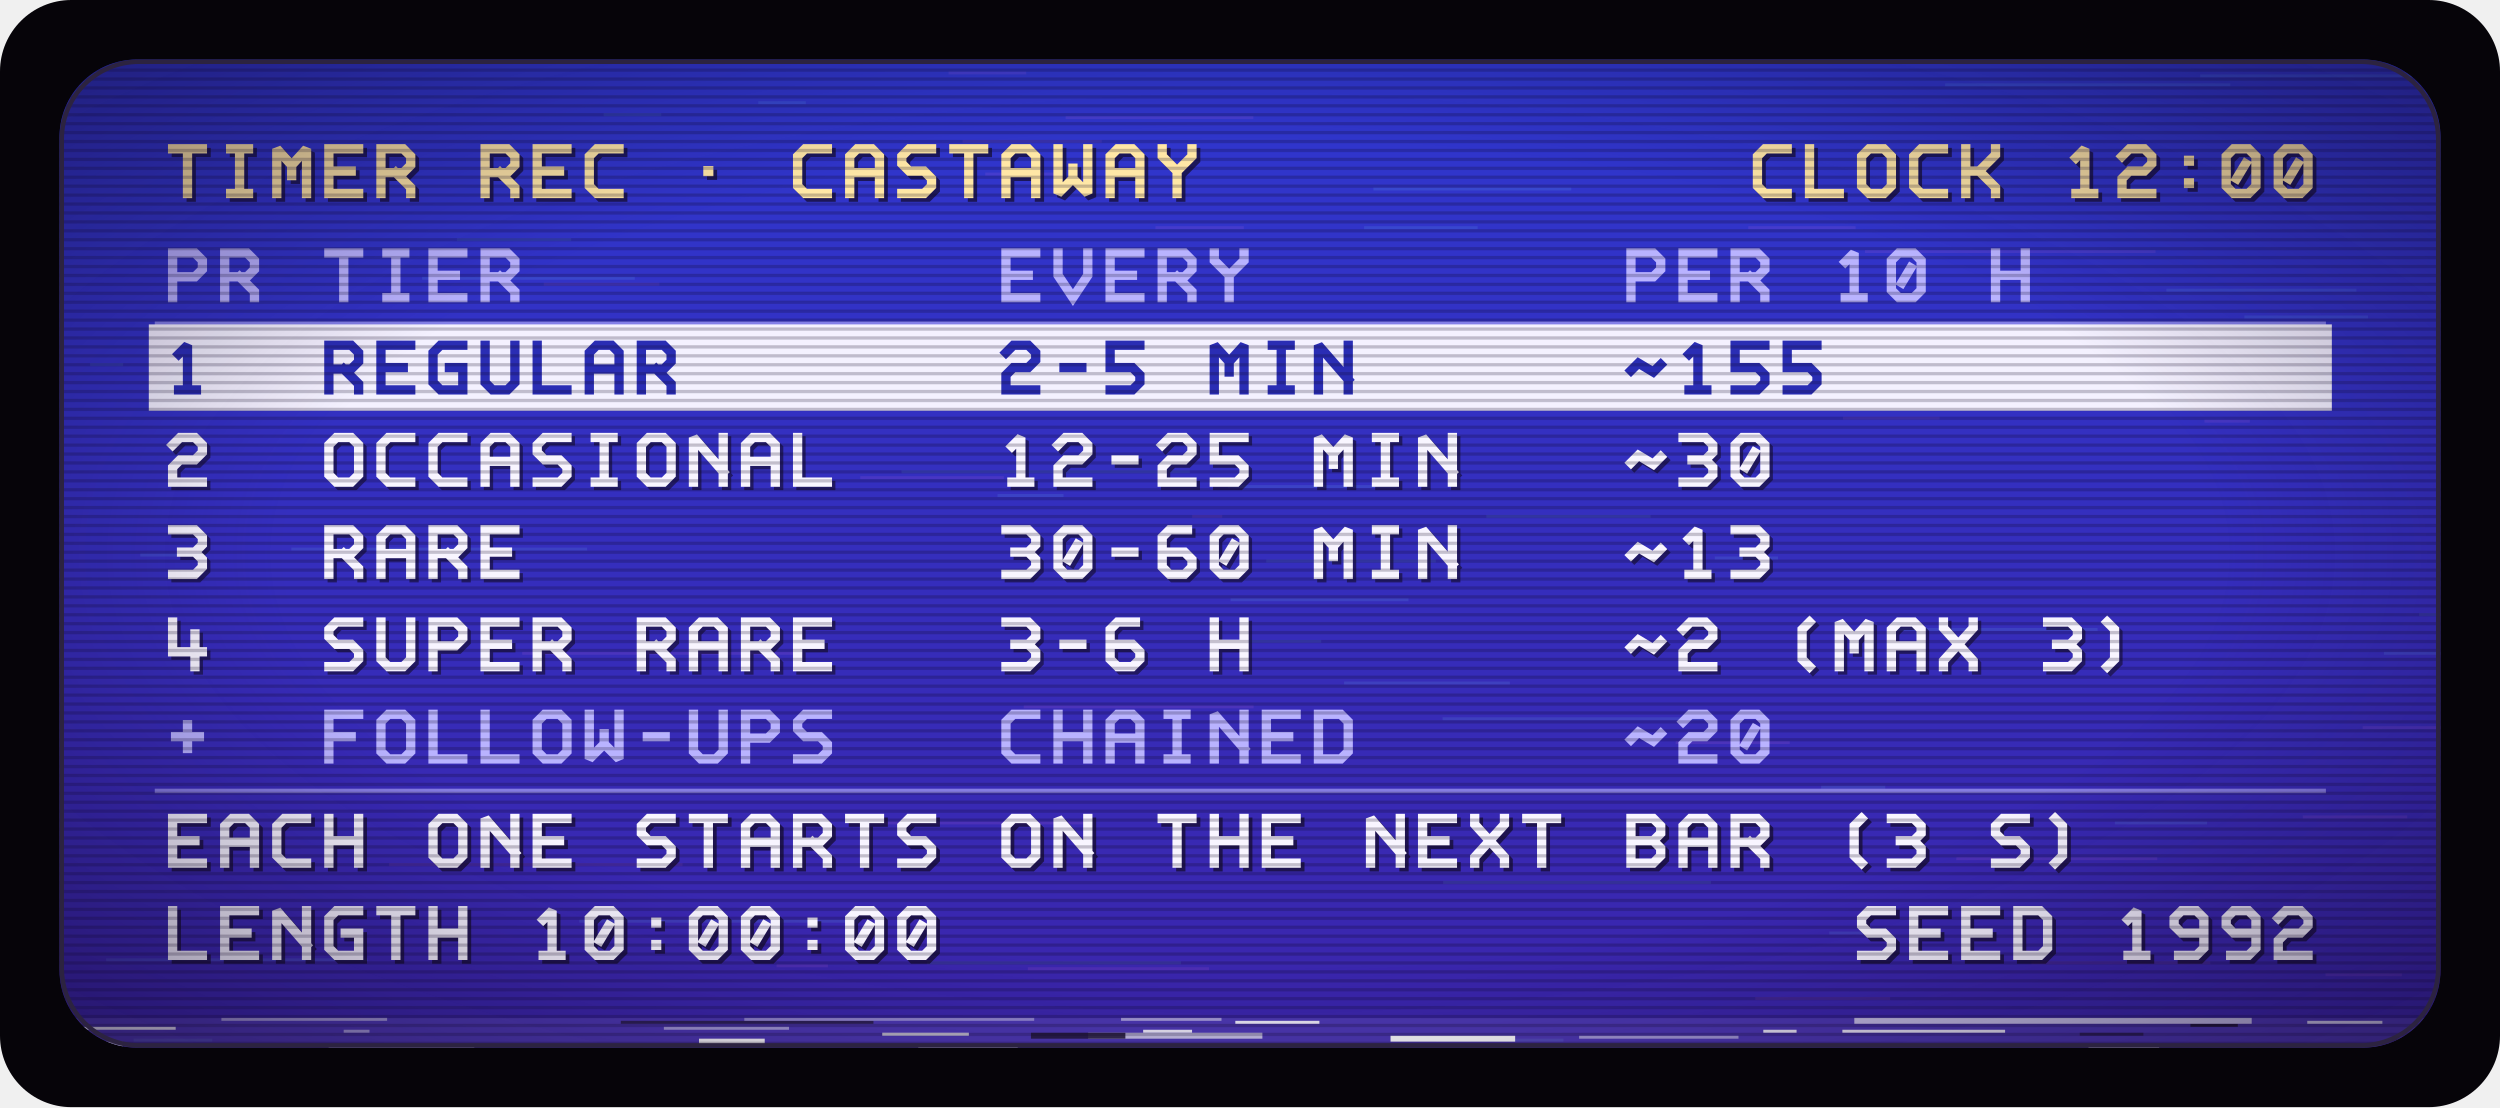
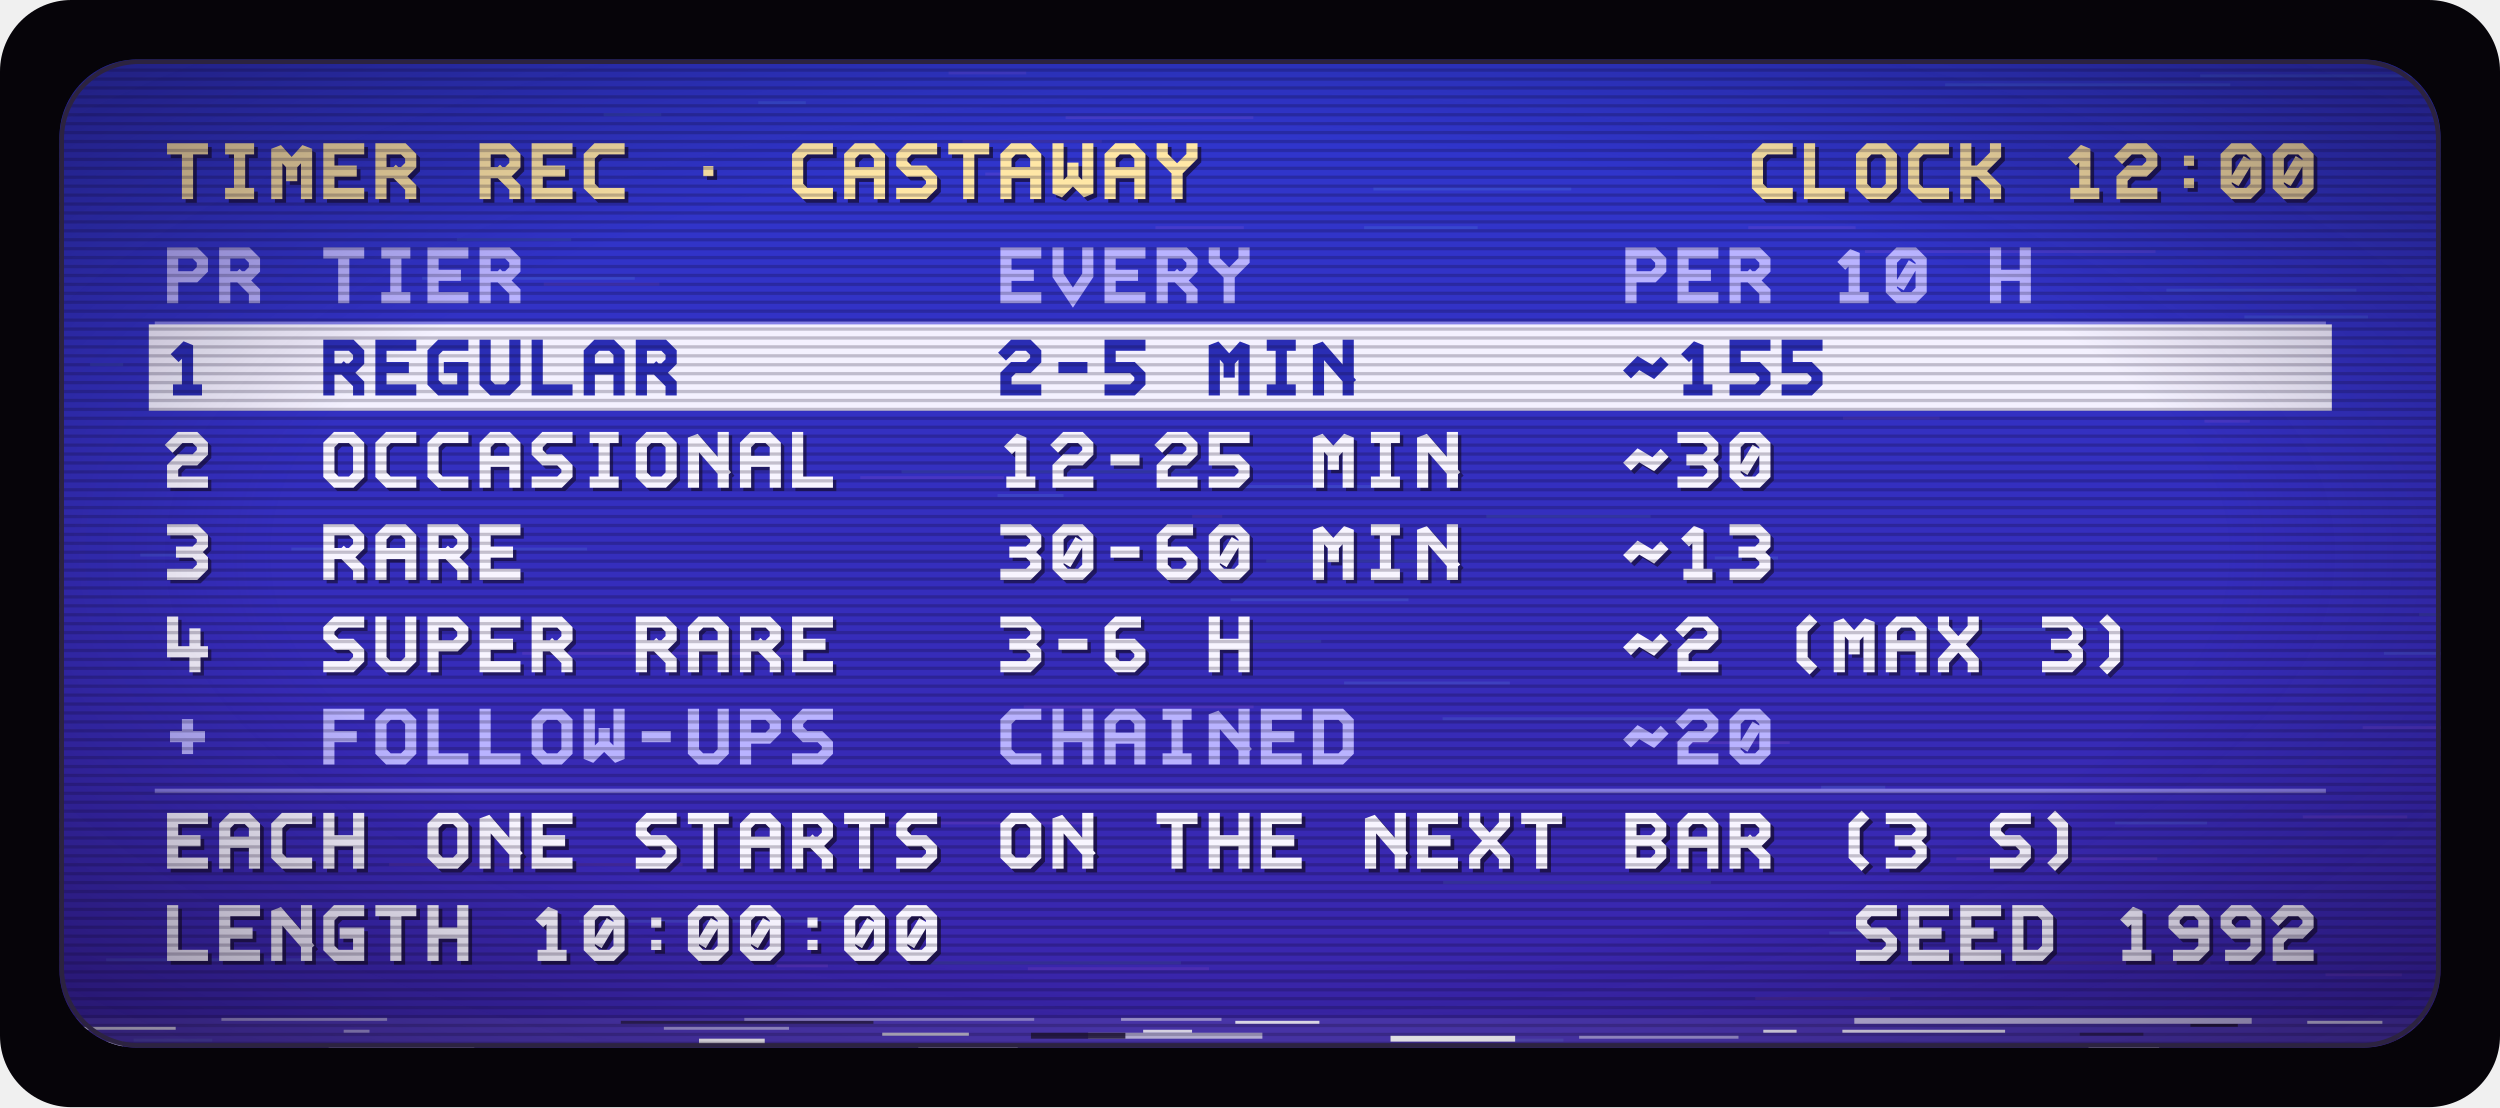
<svg xmlns="http://www.w3.org/2000/svg" viewBox="0 0 840 372" width="840" height="372" role="img" aria-label="The Castaway schedule as a VCR timer menu: four programmes, regular, occasional, rare and super rare">
  <style>@keyframes k1a{0%{opacity:1}25%{opacity:0}100%{opacity:1}}.k1a{animation:k1a 12s step-end infinite}
@keyframes k1b{0%{opacity:0}25%{opacity:1}50%{opacity:0}100%{opacity:0}}.k1b{animation:k1b 12s step-end infinite}
@keyframes k1c{0%{opacity:0}50%{opacity:1}75%{opacity:0}100%{opacity:0}}.k1c{animation:k1c 12s step-end infinite}
@keyframes k1d{0%{opacity:0}75%{opacity:1}100%{opacity:0}}.k1d{animation:k1d 12s step-end infinite}
@keyframes nz4{0%{opacity:1}25%{opacity:0}100%{opacity:0}}.nz4{animation-name:nz4;animation-timing-function:step-end;animation-iteration-count:infinite}
@keyframes blink{0%{opacity:1}50%{opacity:0}100%{opacity:0}}.blink{animation:blink 1s step-end infinite}
@media (prefers-reduced-motion:reduce){*{animation:none!important}}</style>
  <defs>
    <linearGradient id="gMenu" x1="0" y1="0" x2="0" y2="1">
      <stop offset="0" stop-color="#2f37cf" />
      <stop offset="1" stop-color="#3b25ab" />
    </linearGradient>
    <radialGradient id="gVig" cx=".5" cy=".5" r=".75">
      <stop offset=".55" stop-color="#12062a" stop-opacity="0" />
      <stop offset="1" stop-color="#12062a" stop-opacity=".55" />
    </radialGradient>
    <pattern id="pScan" width="8" height="3" patternUnits="userSpaceOnUse">
      <rect width="8" height="1.1" fill="#0c0420" opacity=".22" />
    </pattern>
    <clipPath id="cMenu">
      <rect width="800" height="332" rx="26" />
    </clipPath>
    <g id="o54">
      <path fill="none" stroke-linecap="square" stroke-linejoin="miter" stroke-miterlimit="2" d="M0 0L4 0M2 0L2 6" />
    </g>
    <g id="o49">
      <path fill="none" stroke-linecap="square" stroke-linejoin="miter" stroke-miterlimit="2" d="M0.8 0L3.2 0M2 0L2 6M0.8 6L3.2 6" />
    </g>
    <g id="o4d">
      <path fill="none" stroke-linecap="square" stroke-linejoin="miter" stroke-miterlimit="2" d="M0 6L0 0L2 2.2L4 0L4 6M2 2.2L2 3.6" />
    </g>
    <g id="o45">
      <path fill="none" stroke-linecap="square" stroke-linejoin="miter" stroke-miterlimit="2" d="M4 0L0 0L0 6L4 6M0 3L3 3" />
    </g>
    <g id="o52">
      <path fill="none" stroke-linecap="square" stroke-linejoin="miter" stroke-miterlimit="2" d="M0 6L0 0L3 0L4 1L4 2.2L3 3.2L0 3.2M2 3.2L4 5.2L4 6" />
    </g>
    <g id="o43">
      <path fill="none" stroke-linecap="square" stroke-linejoin="miter" stroke-miterlimit="2" d="M4 0L1 0L0 1L0 5L1 6L4 6" />
    </g>
    <g id="ob7">
      <path stroke="none" d="M1.32 2.32h1.36v1.36h-1.36Z" />
    </g>
    <g id="o41">
      <path fill="none" stroke-linecap="square" stroke-linejoin="miter" stroke-miterlimit="2" d="M0 6L0 1L1 0L3 0L4 1L4 6M0 3.2L4 3.2" />
    </g>
    <g id="o53">
      <path fill="none" stroke-linecap="square" stroke-linejoin="miter" stroke-miterlimit="2" d="M4 0L1 0L0 1L0 2L1 3L3 3L4 4L4 5L3 6L0 6" />
    </g>
    <g id="o57">
      <path fill="none" stroke-linecap="square" stroke-linejoin="miter" stroke-miterlimit="2" d="M0 0L0 6L2 4L4 6L4 0M2 4L2 2.6" />
    </g>
    <g id="o59">
      <path fill="none" stroke-linecap="square" stroke-linejoin="miter" stroke-miterlimit="2" d="M0 0L0 1L2 3L4 1L4 0M2 3L2 6" />
    </g>
    <g id="o4c">
      <path fill="none" stroke-linecap="square" stroke-linejoin="miter" stroke-miterlimit="2" d="M0 0L0 6L4 6" />
    </g>
    <g id="o4f">
      <path fill="none" stroke-linecap="square" stroke-linejoin="miter" stroke-miterlimit="2" d="M1 0L3 0L4 1L4 5L3 6L1 6L0 5L0 1Z" />
    </g>
    <g id="o4b">
      <path fill="none" stroke-linecap="square" stroke-linejoin="miter" stroke-miterlimit="2" d="M0 0L0 6M4 0L4 0.8L1.8 3L0 3M1.8 3L4 5.2L4 6" />
    </g>
    <g id="o50">
      <path fill="none" stroke-linecap="square" stroke-linejoin="miter" stroke-miterlimit="2" d="M0 6L0 0L3 0L4 1L4 2.2L3 3.2L0 3.2" />
    </g>
    <g id="o56">
      <path fill="none" stroke-linecap="square" stroke-linejoin="miter" stroke-miterlimit="2" d="M0 0L0 3L2 6L4 3L4 0" />
    </g>
    <g id="o31">
      <path fill="none" stroke-linecap="square" stroke-linejoin="miter" stroke-miterlimit="2" d="M0.8 1.2L2 0L2 6M0.8 6L3.2 6" />
    </g>
    <g id="o30">
      <path fill="none" stroke-linecap="square" stroke-linejoin="miter" stroke-miterlimit="2" d="M1 0L3 0L4 1L4 5L3 6L1 6L0 5L0 1ZM1.4 4L2.6 2" />
    </g>
    <g id="o48">
      <path fill="none" stroke-linecap="square" stroke-linejoin="miter" stroke-miterlimit="2" d="M0 0L0 6M4 0L4 6M0 3L4 3" />
    </g>
    <g id="o47">
      <path fill="none" stroke-linecap="square" stroke-linejoin="miter" stroke-miterlimit="2" d="M4 0L1 0L0 1L0 5L1 6L4 6L4 3L2.2 3" />
    </g>
    <g id="o55">
      <path fill="none" stroke-linecap="square" stroke-linejoin="miter" stroke-miterlimit="2" d="M0 0L0 5L1 6L3 6L4 5L4 0" />
    </g>
    <g id="o32">
      <path fill="none" stroke-linecap="square" stroke-linejoin="miter" stroke-miterlimit="2" d="M0 1L1 0L3 0L4 1L4 2L3 3L1 3L0 4L0 6L4 6" />
    </g>
    <g id="o2d">
      <path fill="none" stroke-linecap="square" stroke-linejoin="miter" stroke-miterlimit="2" d="M0.8 3L3.2 3" />
    </g>
    <g id="o35">
      <path fill="none" stroke-linecap="square" stroke-linejoin="miter" stroke-miterlimit="2" d="M4 0L0 0L0 3L3 3L4 4L4 5L3 6L0 6" />
    </g>
    <g id="o4e">
      <path fill="none" stroke-linecap="square" stroke-linejoin="miter" stroke-miterlimit="2" d="M0 6L0 0L4 4.6M4 0L4 6" />
    </g>
    <g id="o7e">
      <path fill="none" stroke-linecap="square" stroke-linejoin="miter" stroke-miterlimit="2" d="M0 3.4L1 2.4L3 3.6L4 2.6" />
    </g>
    <g id="o33">
      <path fill="none" stroke-linecap="square" stroke-linejoin="miter" stroke-miterlimit="2" d="M0 0L3 0L4 1L4 2L3 3L1.2 3M3 3L4 4L4 5L3 6L0 6" />
    </g>
    <g id="o36">
      <path fill="none" stroke-linecap="square" stroke-linejoin="miter" stroke-miterlimit="2" d="M3.4 0L1 0L0 1L0 5L1 6L3 6L4 5L4 4L3 3L0 3" />
    </g>
    <g id="o34">
      <path fill="none" stroke-linecap="square" stroke-linejoin="miter" stroke-miterlimit="2" d="M0 0L0 4L4 4M3 1.6L3 6" />
    </g>
    <g id="o28">
      <path fill="none" stroke-linecap="square" stroke-linejoin="miter" stroke-miterlimit="2" d="M3 0L2 1L2 5L3 6" />
    </g>
    <g id="o58">
      <path fill="none" stroke-linecap="square" stroke-linejoin="miter" stroke-miterlimit="2" d="M0 0L0 0.8L4 5.2L4 6M4 0L4 0.8L0 5.2L0 6" />
    </g>
    <g id="o29">
      <path fill="none" stroke-linecap="square" stroke-linejoin="miter" stroke-miterlimit="2" d="M1 0L2 1L2 5L1 6" />
    </g>
    <g id="o2b">
      <path fill="none" stroke-linecap="square" stroke-linejoin="miter" stroke-miterlimit="2" d="M2 1.4L2 4.6M0.4 3L3.6 3" />
    </g>
    <g id="o46">
      <path fill="none" stroke-linecap="square" stroke-linejoin="miter" stroke-miterlimit="2" d="M4 0L0 0L0 6M0 3L3 3" />
    </g>
    <g id="o44">
      <path fill="none" stroke-linecap="square" stroke-linejoin="miter" stroke-miterlimit="2" d="M0 0L3 0L4 1L4 5L3 6L0 6Z" />
    </g>
    <g id="o42">
      <path fill="none" stroke-linecap="square" stroke-linejoin="miter" stroke-miterlimit="2" d="M0 0L3 0L4 1L4 2L3 3L0 3M3 3L4 4L4 5L3 6L0 6L0 0" />
    </g>
    <g id="o3a">
      <path stroke="none" d="M1.32 0.92h1.36v1.36h-1.36ZM1.32 3.92h1.36v1.36h-1.36Z" />
    </g>
    <g id="o39">
      <path fill="none" stroke-linecap="square" stroke-linejoin="miter" stroke-miterlimit="2" d="M4 3L1 3L0 2L0 1L1 0L3 0L4 1L4 5L3 6L0.6 6" />
    </g>
  </defs>
  <rect width="840" height="372" rx="24" fill="#060409" />
  <g transform="translate(20 20)">
    <g clip-path="url(#cMenu)">
      <rect width="800" height="332" fill="url(#gMenu)" />
      <path fill="#7ff0ff" opacity="0.1" d="M364.33 102h69.5v1h-69.5zM121.82 73h71.46v1h-71.46zM234.78 14h15.99v1h-15.99zM163.06 91h80.02v1h-80.02zM331.22 95h69.74v1h-69.74zM24.91 329h26.41v1h-26.41zM781.01 199h88.27v1h-88.27zM479.41 153h55.17v1h-55.17zM614.19 191h70.59v1h-70.59zM387.98 195h35.94v1h-35.94zM719.25 5h97.16v1h-97.16zM707.91 77h63.84v1h-63.84zM15.65 302h87.91v1h-87.91zM633.57 8h95.79v1h-95.79zM77.9 164h99.37v1h-99.37zM179.68 106h74v1h-74zM441.47 43h66.47v1h-66.47zM291.46 303h85.35v1h-85.35zM182.84 18h19.32v1h-19.32zM133.54 60h38.36v1h-38.36zM70.38 93h13.59v1h-13.59zM462.62 329h42.67v1h-42.67zM464.7 221h88.78v1h-88.78zM174.63 289h94.21v1h-94.21zM792.82 186h37.86v1h-37.86zM392.55 143h56.82v1h-56.82zM10.26 102h11.1v1h-11.1zM393.47 181h59.79v1h-59.79zM315.17 146h22.17v1h-22.17zM591.89 244h21.56v1h-21.56zM556.18 167h21.23v1h-21.23zM405.46 168h56.99v1h-56.99zM594.63 293h11.33v1h-11.33zM438.34 56h38.15v1h-38.15zM464.9 276h89.99v1h-89.99zM734.1 86h41.54v1h-41.54zM673.75 110h26.37v1h-26.37zM690.61 256h30.95v1h-30.95zM27.14 166h21.85v1h-21.85zM431.61 209h55.71v1h-55.71zM282.91 138h96.88v1h-96.88z" />
      <path fill="#ff7fe0" opacity="0.1" d="M311.05 38h26.15v1h-26.15zM325.36 305h60.86v1h-60.86zM753.76 254h35.06v1h-35.06zM240.95 304h17.23v1h-17.23zM268.3 256h76.78v1h-76.78zM773.87 224h66.63v1h-66.63zM664.79 91h54.34v1h-54.34zM298.73 4h26.08v1h-26.08zM761.38 307h25.63v1h-25.63zM380.57 153h10.09v1h-10.09zM662.53 303h60.12v1h-60.12zM155.46 199h94.33v1h-94.33zM162.71 75h38.84v1h-38.84zM720.69 121h15.25v1h-15.25zM599.27 120h32.42v1h-32.42zM110.73 270h98.59v1h-98.59zM323.98 217h77.22v1h-77.22zM269.05 140h48.23v1h-48.23zM134.87 114h16.34v1h-16.34zM368.24 56h29.67v1h-29.67zM543.04 229h38.31v1h-38.31zM567.43 56h36.04v1h-36.04zM606.63 64h97.62v1h-97.62zM78.94 113h19.86v1h-19.86zM338.05 19h63.06v1h-63.06zM303.42 27h46.77v1h-46.77zM637.35 268h67.48v1h-67.48zM569.77 315h45.29v1h-45.29zM106.93 116h70.34v1h-70.34z" />
-       <g transform="translate(39.25 31.25) scale(2.5)" fill="#120a26" stroke="#120a26" stroke-width="1.25" opacity=".7">
+       <g transform="translate(39.25 31.25) scale(2.5)" fill="#120a26" stroke="#120a26" stroke-width="1.5" opacity=".7">
        <use href="#o54" />
        <use href="#o49" x="7" />
        <use href="#o4d" x="14" />
        <use href="#o45" x="21" />
        <use href="#o52" x="28" />
        <use href="#o52" x="42" />
        <use href="#o45" x="49" />
        <use href="#o43" x="56" />
        <use href="#ob7" x="70" />
        <use href="#o43" x="84" />
        <use href="#o41" x="91" />
        <use href="#o53" x="98" />
        <use href="#o54" x="105" />
        <use href="#o41" x="112" />
        <use href="#o57" x="119" />
        <use href="#o41" x="126" />
        <use href="#o59" x="133" />
      </g>
-       <g transform="translate(38 30) scale(2.5)" fill="#ffe7a6" stroke="#ffe7a6" stroke-width="1.25">
+       <g transform="translate(38 30) scale(2.5)" fill="#ffe7a6" stroke="#ffe7a6" stroke-width="1.5">
        <use href="#o54" />
        <use href="#o49" x="7" />
        <use href="#o4d" x="14" />
        <use href="#o45" x="21" />
        <use href="#o52" x="28" />
        <use href="#o52" x="42" />
        <use href="#o45" x="49" />
        <use href="#o43" x="56" />
        <use href="#ob7" x="70" />
        <use href="#o43" x="84" />
        <use href="#o41" x="91" />
        <use href="#o53" x="98" />
        <use href="#o54" x="105" />
        <use href="#o41" x="112" />
        <use href="#o57" x="119" />
        <use href="#o41" x="126" />
        <use href="#o59" x="133" />
      </g>
-       <g transform="translate(571.75 31.25) scale(2.5)" fill="#120a26" stroke="#120a26" stroke-width="1.25" opacity=".7">
+       <g transform="translate(571.75 31.25) scale(2.5)" fill="#120a26" stroke="#120a26" stroke-width="1.5" opacity=".7">
        <use href="#o43" />
        <use href="#o4c" x="7" />
        <use href="#o4f" x="14" />
        <use href="#o43" x="21" />
        <use href="#o4b" x="28" />
      </g>
-       <g transform="translate(570.5 30) scale(2.5)" fill="#ffe7a6" stroke="#ffe7a6" stroke-width="1.25">
+       <g transform="translate(570.5 30) scale(2.5)" fill="#ffe7a6" stroke="#ffe7a6" stroke-width="1.5">
        <use href="#o43" />
        <use href="#o4c" x="7" />
        <use href="#o4f" x="14" />
        <use href="#o43" x="21" />
        <use href="#o4b" x="28" />
      </g>
-       <g transform="translate(38 65) scale(2.5)" fill="#b9b3ff" stroke="#b9b3ff" stroke-width="1.25">
+       <g transform="translate(38 65) scale(2.5)" fill="#b9b3ff" stroke="#b9b3ff" stroke-width="1.5">
        <use href="#o50" />
        <use href="#o52" x="7" />
      </g>
-       <g transform="translate(90.5 65) scale(2.5)" fill="#b9b3ff" stroke="#b9b3ff" stroke-width="1.25">
+       <g transform="translate(90.5 65) scale(2.5)" fill="#b9b3ff" stroke="#b9b3ff" stroke-width="1.5">
        <use href="#o54" />
        <use href="#o49" x="7" />
        <use href="#o45" x="14" />
        <use href="#o52" x="21" />
      </g>
-       <g transform="translate(318 65) scale(2.5)" fill="#b9b3ff" stroke="#b9b3ff" stroke-width="1.25">
+       <g transform="translate(318 65) scale(2.5)" fill="#b9b3ff" stroke="#b9b3ff" stroke-width="1.5">
        <use href="#o45" />
        <use href="#o56" x="7" />
        <use href="#o45" x="14" />
        <use href="#o52" x="21" />
        <use href="#o59" x="28" />
      </g>
-       <g transform="translate(528 65) scale(2.5)" fill="#b9b3ff" stroke="#b9b3ff" stroke-width="1.25">
+       <g transform="translate(528 65) scale(2.5)" fill="#b9b3ff" stroke="#b9b3ff" stroke-width="1.5">
        <use href="#o50" />
        <use href="#o45" x="7" />
        <use href="#o52" x="14" />
        <use href="#o31" x="28" />
        <use href="#o30" x="35" />
        <use href="#o48" x="49" />
      </g>
      <rect x="32" y="88" width="729.5" height="1.5" fill="#b9b3ff" opacity=".6" />
      <g stroke-linecap="square">
-         <g transform="translate(39.13 97.13) scale(2.5)" fill="#120a26" stroke="#120a26" stroke-width="1.25" opacity=".6">
+         <g transform="translate(39.13 97.13) scale(2.5)" fill="#120a26" stroke="#120a26" stroke-width="1.5" opacity=".6">
          <use href="#o31" />
        </g>
-         <g transform="translate(91.63 97.13) scale(2.5)" fill="#120a26" stroke="#120a26" stroke-width="1.25" opacity=".6">
+         <g transform="translate(91.63 97.13) scale(2.5)" fill="#120a26" stroke="#120a26" stroke-width="1.5" opacity=".6">
          <use href="#o52" />
          <use href="#o45" x="7" />
          <use href="#o47" x="14" />
          <use href="#o55" x="21" />
          <use href="#o4c" x="28" />
          <use href="#o41" x="35" />
          <use href="#o52" x="42" />
        </g>
-         <g transform="translate(319.13 97.13) scale(2.5)" fill="#120a26" stroke="#120a26" stroke-width="1.25" opacity=".6">
+         <g transform="translate(319.13 97.13) scale(2.5)" fill="#120a26" stroke="#120a26" stroke-width="1.5" opacity=".6">
          <use href="#o32" />
          <use href="#o2d" x="7" />
          <use href="#o35" x="14" />
          <use href="#o4d" x="28" />
          <use href="#o49" x="35" />
          <use href="#o4e" x="42" />
        </g>
-         <g transform="translate(529.13 97.13) scale(2.5)" fill="#120a26" stroke="#120a26" stroke-width="1.25" opacity=".6">
+         <g transform="translate(529.13 97.13) scale(2.5)" fill="#120a26" stroke="#120a26" stroke-width="1.5" opacity=".6">
          <use href="#o7e" />
          <use href="#o31" x="7" />
          <use href="#o35" x="14" />
          <use href="#o35" x="21" />
        </g>
-         <g transform="translate(38 96) scale(2.5)" fill="#f8f5ff" stroke="#f8f5ff" stroke-width="1.25">
+         <g transform="translate(38 96) scale(2.5)" fill="#f8f5ff" stroke="#f8f5ff" stroke-width="1.5">
          <use href="#o31" />
        </g>
-         <g transform="translate(90.5 96) scale(2.5)" fill="#f8f5ff" stroke="#f8f5ff" stroke-width="1.25">
+         <g transform="translate(90.5 96) scale(2.5)" fill="#f8f5ff" stroke="#f8f5ff" stroke-width="1.5">
          <use href="#o52" />
          <use href="#o45" x="7" />
          <use href="#o47" x="14" />
          <use href="#o55" x="21" />
          <use href="#o4c" x="28" />
          <use href="#o41" x="35" />
          <use href="#o52" x="42" />
        </g>
-         <g transform="translate(318 96) scale(2.5)" fill="#f8f5ff" stroke="#f8f5ff" stroke-width="1.25">
+         <g transform="translate(318 96) scale(2.5)" fill="#f8f5ff" stroke="#f8f5ff" stroke-width="1.5">
          <use href="#o32" />
          <use href="#o2d" x="7" />
          <use href="#o35" x="14" />
          <use href="#o4d" x="28" />
          <use href="#o49" x="35" />
          <use href="#o4e" x="42" />
        </g>
-         <g transform="translate(528 96) scale(2.5)" fill="#f8f5ff" stroke="#f8f5ff" stroke-width="1.25">
+         <g transform="translate(528 96) scale(2.5)" fill="#f8f5ff" stroke="#f8f5ff" stroke-width="1.5">
          <use href="#o7e" />
          <use href="#o31" x="7" />
          <use href="#o35" x="14" />
          <use href="#o35" x="21" />
        </g>
      </g>
      <g class="k1a" opacity="1">
        <rect x="30" y="89" width="733.5" height="29" fill="#f4f1ff" />
-         <g transform="translate(38 96) scale(2.5)" fill="#2a2db4" stroke="#2a2db4" stroke-width="1.25">
+         <g transform="translate(38 96) scale(2.5)" fill="#2a2db4" stroke="#2a2db4" stroke-width="1.5">
          <use href="#o31" />
        </g>
-         <g transform="translate(90.5 96) scale(2.5)" fill="#2a2db4" stroke="#2a2db4" stroke-width="1.25">
+         <g transform="translate(90.5 96) scale(2.5)" fill="#2a2db4" stroke="#2a2db4" stroke-width="1.5">
          <use href="#o52" />
          <use href="#o45" x="7" />
          <use href="#o47" x="14" />
          <use href="#o55" x="21" />
          <use href="#o4c" x="28" />
          <use href="#o41" x="35" />
          <use href="#o52" x="42" />
        </g>
-         <g transform="translate(318 96) scale(2.5)" fill="#2a2db4" stroke="#2a2db4" stroke-width="1.25">
+         <g transform="translate(318 96) scale(2.5)" fill="#2a2db4" stroke="#2a2db4" stroke-width="1.5">
          <use href="#o32" />
          <use href="#o2d" x="7" />
          <use href="#o35" x="14" />
          <use href="#o4d" x="28" />
          <use href="#o49" x="35" />
          <use href="#o4e" x="42" />
        </g>
-         <g transform="translate(528 96) scale(2.5)" fill="#2a2db4" stroke="#2a2db4" stroke-width="1.25">
+         <g transform="translate(528 96) scale(2.5)" fill="#2a2db4" stroke="#2a2db4" stroke-width="1.5">
          <use href="#o7e" />
          <use href="#o31" x="7" />
          <use href="#o35" x="14" />
          <use href="#o35" x="21" />
        </g>
      </g>
      <g stroke-linecap="square">
-         <g transform="translate(39.13 128.13) scale(2.5)" fill="#120a26" stroke="#120a26" stroke-width="1.25" opacity=".6">
+         <g transform="translate(39.13 128.13) scale(2.5)" fill="#120a26" stroke="#120a26" stroke-width="1.5" opacity=".6">
          <use href="#o32" />
        </g>
-         <g transform="translate(91.63 128.13) scale(2.5)" fill="#120a26" stroke="#120a26" stroke-width="1.25" opacity=".6">
+         <g transform="translate(91.63 128.13) scale(2.5)" fill="#120a26" stroke="#120a26" stroke-width="1.5" opacity=".6">
          <use href="#o4f" />
          <use href="#o43" x="7" />
          <use href="#o43" x="14" />
          <use href="#o41" x="21" />
          <use href="#o53" x="28" />
          <use href="#o49" x="35" />
          <use href="#o4f" x="42" />
          <use href="#o4e" x="49" />
          <use href="#o41" x="56" />
          <use href="#o4c" x="63" />
        </g>
-         <g transform="translate(319.13 128.13) scale(2.5)" fill="#120a26" stroke="#120a26" stroke-width="1.25" opacity=".6">
+         <g transform="translate(319.13 128.13) scale(2.5)" fill="#120a26" stroke="#120a26" stroke-width="1.5" opacity=".6">
          <use href="#o31" />
          <use href="#o32" x="7" />
          <use href="#o2d" x="14" />
          <use href="#o32" x="21" />
          <use href="#o35" x="28" />
          <use href="#o4d" x="42" />
          <use href="#o49" x="49" />
          <use href="#o4e" x="56" />
        </g>
-         <g transform="translate(529.13 128.13) scale(2.5)" fill="#120a26" stroke="#120a26" stroke-width="1.25" opacity=".6">
+         <g transform="translate(529.13 128.13) scale(2.5)" fill="#120a26" stroke="#120a26" stroke-width="1.5" opacity=".6">
          <use href="#o7e" />
          <use href="#o33" x="7" />
          <use href="#o30" x="14" />
        </g>
-         <g transform="translate(38 127) scale(2.5)" fill="#f8f5ff" stroke="#f8f5ff" stroke-width="1.25">
+         <g transform="translate(38 127) scale(2.5)" fill="#f8f5ff" stroke="#f8f5ff" stroke-width="1.5">
          <use href="#o32" />
        </g>
-         <g transform="translate(90.5 127) scale(2.5)" fill="#f8f5ff" stroke="#f8f5ff" stroke-width="1.25">
+         <g transform="translate(90.5 127) scale(2.5)" fill="#f8f5ff" stroke="#f8f5ff" stroke-width="1.5">
          <use href="#o4f" />
          <use href="#o43" x="7" />
          <use href="#o43" x="14" />
          <use href="#o41" x="21" />
          <use href="#o53" x="28" />
          <use href="#o49" x="35" />
          <use href="#o4f" x="42" />
          <use href="#o4e" x="49" />
          <use href="#o41" x="56" />
          <use href="#o4c" x="63" />
        </g>
-         <g transform="translate(318 127) scale(2.5)" fill="#f8f5ff" stroke="#f8f5ff" stroke-width="1.25">
+         <g transform="translate(318 127) scale(2.5)" fill="#f8f5ff" stroke="#f8f5ff" stroke-width="1.5">
          <use href="#o31" />
          <use href="#o32" x="7" />
          <use href="#o2d" x="14" />
          <use href="#o32" x="21" />
          <use href="#o35" x="28" />
          <use href="#o4d" x="42" />
          <use href="#o49" x="49" />
          <use href="#o4e" x="56" />
        </g>
-         <g transform="translate(528 127) scale(2.5)" fill="#f8f5ff" stroke="#f8f5ff" stroke-width="1.25">
+         <g transform="translate(528 127) scale(2.5)" fill="#f8f5ff" stroke="#f8f5ff" stroke-width="1.5">
          <use href="#o7e" />
          <use href="#o33" x="7" />
          <use href="#o30" x="14" />
        </g>
      </g>
      <g class="k1b" opacity="0">
        <rect x="30" y="120" width="733.5" height="29" fill="#f4f1ff" />
-         <g transform="translate(38 127) scale(2.5)" fill="#2a2db4" stroke="#2a2db4" stroke-width="1.25">
+         <g transform="translate(38 127) scale(2.5)" fill="#2a2db4" stroke="#2a2db4" stroke-width="1.5">
          <use href="#o32" />
        </g>
-         <g transform="translate(90.5 127) scale(2.5)" fill="#2a2db4" stroke="#2a2db4" stroke-width="1.25">
+         <g transform="translate(90.5 127) scale(2.5)" fill="#2a2db4" stroke="#2a2db4" stroke-width="1.5">
          <use href="#o4f" />
          <use href="#o43" x="7" />
          <use href="#o43" x="14" />
          <use href="#o41" x="21" />
          <use href="#o53" x="28" />
          <use href="#o49" x="35" />
          <use href="#o4f" x="42" />
          <use href="#o4e" x="49" />
          <use href="#o41" x="56" />
          <use href="#o4c" x="63" />
        </g>
-         <g transform="translate(318 127) scale(2.5)" fill="#2a2db4" stroke="#2a2db4" stroke-width="1.25">
+         <g transform="translate(318 127) scale(2.5)" fill="#2a2db4" stroke="#2a2db4" stroke-width="1.5">
          <use href="#o31" />
          <use href="#o32" x="7" />
          <use href="#o2d" x="14" />
          <use href="#o32" x="21" />
          <use href="#o35" x="28" />
          <use href="#o4d" x="42" />
          <use href="#o49" x="49" />
          <use href="#o4e" x="56" />
        </g>
-         <g transform="translate(528 127) scale(2.5)" fill="#2a2db4" stroke="#2a2db4" stroke-width="1.25">
+         <g transform="translate(528 127) scale(2.5)" fill="#2a2db4" stroke="#2a2db4" stroke-width="1.5">
          <use href="#o7e" />
          <use href="#o33" x="7" />
          <use href="#o30" x="14" />
        </g>
      </g>
      <g stroke-linecap="square">
-         <g transform="translate(39.13 159.13) scale(2.5)" fill="#120a26" stroke="#120a26" stroke-width="1.25" opacity=".6">
-           <use href="#o33" />
-         </g>
-         <g transform="translate(91.63 159.13) scale(2.5)" fill="#120a26" stroke="#120a26" stroke-width="1.25" opacity=".6">
+         <g transform="translate(39.13 159.13) scale(2.5)" fill="#120a26" stroke="#120a26" stroke-width="1.5" opacity=".6">
+           <use href="#o33" />
+         </g>
+         <g transform="translate(91.63 159.13) scale(2.5)" fill="#120a26" stroke="#120a26" stroke-width="1.5" opacity=".6">
          <use href="#o52" />
          <use href="#o41" x="7" />
          <use href="#o52" x="14" />
          <use href="#o45" x="21" />
        </g>
-         <g transform="translate(319.13 159.13) scale(2.5)" fill="#120a26" stroke="#120a26" stroke-width="1.25" opacity=".6">
+         <g transform="translate(319.13 159.13) scale(2.5)" fill="#120a26" stroke="#120a26" stroke-width="1.5" opacity=".6">
          <use href="#o33" />
          <use href="#o30" x="7" />
          <use href="#o2d" x="14" />
          <use href="#o36" x="21" />
          <use href="#o30" x="28" />
          <use href="#o4d" x="42" />
          <use href="#o49" x="49" />
          <use href="#o4e" x="56" />
        </g>
-         <g transform="translate(529.13 159.13) scale(2.5)" fill="#120a26" stroke="#120a26" stroke-width="1.25" opacity=".6">
+         <g transform="translate(529.13 159.13) scale(2.5)" fill="#120a26" stroke="#120a26" stroke-width="1.5" opacity=".6">
          <use href="#o7e" />
          <use href="#o31" x="7" />
          <use href="#o33" x="14" />
        </g>
-         <g transform="translate(38 158) scale(2.5)" fill="#f8f5ff" stroke="#f8f5ff" stroke-width="1.25">
-           <use href="#o33" />
-         </g>
-         <g transform="translate(90.5 158) scale(2.5)" fill="#f8f5ff" stroke="#f8f5ff" stroke-width="1.25">
+         <g transform="translate(38 158) scale(2.5)" fill="#f8f5ff" stroke="#f8f5ff" stroke-width="1.5">
+           <use href="#o33" />
+         </g>
+         <g transform="translate(90.5 158) scale(2.5)" fill="#f8f5ff" stroke="#f8f5ff" stroke-width="1.5">
          <use href="#o52" />
          <use href="#o41" x="7" />
          <use href="#o52" x="14" />
          <use href="#o45" x="21" />
        </g>
-         <g transform="translate(318 158) scale(2.5)" fill="#f8f5ff" stroke="#f8f5ff" stroke-width="1.25">
+         <g transform="translate(318 158) scale(2.5)" fill="#f8f5ff" stroke="#f8f5ff" stroke-width="1.5">
          <use href="#o33" />
          <use href="#o30" x="7" />
          <use href="#o2d" x="14" />
          <use href="#o36" x="21" />
          <use href="#o30" x="28" />
          <use href="#o4d" x="42" />
          <use href="#o49" x="49" />
          <use href="#o4e" x="56" />
        </g>
-         <g transform="translate(528 158) scale(2.5)" fill="#f8f5ff" stroke="#f8f5ff" stroke-width="1.25">
+         <g transform="translate(528 158) scale(2.5)" fill="#f8f5ff" stroke="#f8f5ff" stroke-width="1.5">
          <use href="#o7e" />
          <use href="#o31" x="7" />
          <use href="#o33" x="14" />
        </g>
      </g>
      <g class="k1c" opacity="0">
        <rect x="30" y="151" width="733.5" height="29" fill="#f4f1ff" />
-         <g transform="translate(38 158) scale(2.5)" fill="#2a2db4" stroke="#2a2db4" stroke-width="1.25">
-           <use href="#o33" />
-         </g>
-         <g transform="translate(90.5 158) scale(2.5)" fill="#2a2db4" stroke="#2a2db4" stroke-width="1.25">
+         <g transform="translate(38 158) scale(2.5)" fill="#2a2db4" stroke="#2a2db4" stroke-width="1.5">
+           <use href="#o33" />
+         </g>
+         <g transform="translate(90.5 158) scale(2.5)" fill="#2a2db4" stroke="#2a2db4" stroke-width="1.5">
          <use href="#o52" />
          <use href="#o41" x="7" />
          <use href="#o52" x="14" />
          <use href="#o45" x="21" />
        </g>
-         <g transform="translate(318 158) scale(2.5)" fill="#2a2db4" stroke="#2a2db4" stroke-width="1.25">
+         <g transform="translate(318 158) scale(2.5)" fill="#2a2db4" stroke="#2a2db4" stroke-width="1.5">
          <use href="#o33" />
          <use href="#o30" x="7" />
          <use href="#o2d" x="14" />
          <use href="#o36" x="21" />
          <use href="#o30" x="28" />
          <use href="#o4d" x="42" />
          <use href="#o49" x="49" />
          <use href="#o4e" x="56" />
        </g>
-         <g transform="translate(528 158) scale(2.5)" fill="#2a2db4" stroke="#2a2db4" stroke-width="1.25">
+         <g transform="translate(528 158) scale(2.5)" fill="#2a2db4" stroke="#2a2db4" stroke-width="1.5">
          <use href="#o7e" />
          <use href="#o31" x="7" />
          <use href="#o33" x="14" />
        </g>
      </g>
      <g stroke-linecap="square">
-         <g transform="translate(39.13 190.13) scale(2.5)" fill="#120a26" stroke="#120a26" stroke-width="1.25" opacity=".6">
+         <g transform="translate(39.13 190.13) scale(2.5)" fill="#120a26" stroke="#120a26" stroke-width="1.5" opacity=".6">
          <use href="#o34" />
        </g>
-         <g transform="translate(91.63 190.13) scale(2.5)" fill="#120a26" stroke="#120a26" stroke-width="1.25" opacity=".6">
+         <g transform="translate(91.63 190.13) scale(2.5)" fill="#120a26" stroke="#120a26" stroke-width="1.5" opacity=".6">
          <use href="#o53" />
          <use href="#o55" x="7" />
          <use href="#o50" x="14" />
          <use href="#o45" x="21" />
          <use href="#o52" x="28" />
          <use href="#o52" x="42" />
          <use href="#o41" x="49" />
          <use href="#o52" x="56" />
          <use href="#o45" x="63" />
        </g>
-         <g transform="translate(319.13 190.13) scale(2.5)" fill="#120a26" stroke="#120a26" stroke-width="1.25" opacity=".6">
+         <g transform="translate(319.13 190.13) scale(2.5)" fill="#120a26" stroke="#120a26" stroke-width="1.5" opacity=".6">
          <use href="#o33" />
          <use href="#o2d" x="7" />
          <use href="#o36" x="14" />
          <use href="#o48" x="28" />
        </g>
-         <g transform="translate(529.13 190.13) scale(2.5)" fill="#120a26" stroke="#120a26" stroke-width="1.25" opacity=".6">
+         <g transform="translate(529.13 190.13) scale(2.5)" fill="#120a26" stroke="#120a26" stroke-width="1.5" opacity=".6">
          <use href="#o7e" />
          <use href="#o32" x="7" />
          <use href="#o28" x="21" />
          <use href="#o4d" x="28" />
          <use href="#o41" x="35" />
          <use href="#o58" x="42" />
          <use href="#o33" x="56" />
          <use href="#o29" x="63" />
        </g>
-         <g transform="translate(38 189) scale(2.5)" fill="#f8f5ff" stroke="#f8f5ff" stroke-width="1.25">
+         <g transform="translate(38 189) scale(2.5)" fill="#f8f5ff" stroke="#f8f5ff" stroke-width="1.5">
          <use href="#o34" />
        </g>
-         <g transform="translate(90.5 189) scale(2.5)" fill="#f8f5ff" stroke="#f8f5ff" stroke-width="1.25">
+         <g transform="translate(90.5 189) scale(2.5)" fill="#f8f5ff" stroke="#f8f5ff" stroke-width="1.5">
          <use href="#o53" />
          <use href="#o55" x="7" />
          <use href="#o50" x="14" />
          <use href="#o45" x="21" />
          <use href="#o52" x="28" />
          <use href="#o52" x="42" />
          <use href="#o41" x="49" />
          <use href="#o52" x="56" />
          <use href="#o45" x="63" />
        </g>
-         <g transform="translate(318 189) scale(2.5)" fill="#f8f5ff" stroke="#f8f5ff" stroke-width="1.25">
+         <g transform="translate(318 189) scale(2.5)" fill="#f8f5ff" stroke="#f8f5ff" stroke-width="1.5">
          <use href="#o33" />
          <use href="#o2d" x="7" />
          <use href="#o36" x="14" />
          <use href="#o48" x="28" />
        </g>
-         <g transform="translate(528 189) scale(2.5)" fill="#f8f5ff" stroke="#f8f5ff" stroke-width="1.25">
+         <g transform="translate(528 189) scale(2.5)" fill="#f8f5ff" stroke="#f8f5ff" stroke-width="1.5">
          <use href="#o7e" />
          <use href="#o32" x="7" />
          <use href="#o28" x="21" />
          <use href="#o4d" x="28" />
          <use href="#o41" x="35" />
          <use href="#o58" x="42" />
          <use href="#o33" x="56" />
          <use href="#o29" x="63" />
        </g>
      </g>
      <g class="k1d" opacity="0">
        <rect x="30" y="182" width="733.5" height="29" fill="#f4f1ff" />
-         <g transform="translate(38 189) scale(2.5)" fill="#2a2db4" stroke="#2a2db4" stroke-width="1.25">
+         <g transform="translate(38 189) scale(2.5)" fill="#2a2db4" stroke="#2a2db4" stroke-width="1.5">
          <use href="#o34" />
        </g>
-         <g transform="translate(90.5 189) scale(2.5)" fill="#2a2db4" stroke="#2a2db4" stroke-width="1.25">
+         <g transform="translate(90.5 189) scale(2.5)" fill="#2a2db4" stroke="#2a2db4" stroke-width="1.5">
          <use href="#o53" />
          <use href="#o55" x="7" />
          <use href="#o50" x="14" />
          <use href="#o45" x="21" />
          <use href="#o52" x="28" />
          <use href="#o52" x="42" />
          <use href="#o41" x="49" />
          <use href="#o52" x="56" />
          <use href="#o45" x="63" />
        </g>
-         <g transform="translate(318 189) scale(2.5)" fill="#2a2db4" stroke="#2a2db4" stroke-width="1.25">
+         <g transform="translate(318 189) scale(2.5)" fill="#2a2db4" stroke="#2a2db4" stroke-width="1.5">
          <use href="#o33" />
          <use href="#o2d" x="7" />
          <use href="#o36" x="14" />
          <use href="#o48" x="28" />
        </g>
-         <g transform="translate(528 189) scale(2.5)" fill="#2a2db4" stroke="#2a2db4" stroke-width="1.25">
+         <g transform="translate(528 189) scale(2.5)" fill="#2a2db4" stroke="#2a2db4" stroke-width="1.5">
          <use href="#o7e" />
          <use href="#o32" x="7" />
          <use href="#o28" x="21" />
          <use href="#o4d" x="28" />
          <use href="#o41" x="35" />
          <use href="#o58" x="42" />
          <use href="#o33" x="56" />
          <use href="#o29" x="63" />
        </g>
      </g>
-       <g transform="translate(38 220) scale(2.5)" fill="#b9b3ff" stroke="#b9b3ff" stroke-width="1.25">
+       <g transform="translate(38 220) scale(2.5)" fill="#b9b3ff" stroke="#b9b3ff" stroke-width="1.5">
        <use href="#o2b" />
        <use href="#o46" x="21" />
        <use href="#o4f" x="28" />
        <use href="#o4c" x="35" />
        <use href="#o4c" x="42" />
        <use href="#o4f" x="49" />
        <use href="#o57" x="56" />
        <use href="#o2d" x="63" />
        <use href="#o55" x="70" />
        <use href="#o50" x="77" />
        <use href="#o53" x="84" />
        <use href="#o43" x="112" />
        <use href="#o48" x="119" />
        <use href="#o41" x="126" />
        <use href="#o49" x="133" />
        <use href="#o4e" x="140" />
        <use href="#o45" x="147" />
        <use href="#o44" x="154" />
        <use href="#o7e" x="196" />
        <use href="#o32" x="203" />
        <use href="#o30" x="210" />
      </g>
      <rect x="32" y="245" width="729.5" height="1.5" fill="#b9b3ff" opacity=".6" />
-       <g transform="translate(39.25 256.25) scale(2.5)" fill="#120a26" stroke="#120a26" stroke-width="1.25" opacity=".7">
+       <g transform="translate(39.25 256.25) scale(2.5)" fill="#120a26" stroke="#120a26" stroke-width="1.5" opacity=".7">
        <use href="#o45" />
        <use href="#o41" x="7" />
        <use href="#o43" x="14" />
        <use href="#o48" x="21" />
        <use href="#o4f" x="35" />
        <use href="#o4e" x="42" />
        <use href="#o45" x="49" />
        <use href="#o53" x="63" />
        <use href="#o54" x="70" />
        <use href="#o41" x="77" />
        <use href="#o52" x="84" />
        <use href="#o54" x="91" />
        <use href="#o53" x="98" />
        <use href="#o4f" x="112" />
        <use href="#o4e" x="119" />
        <use href="#o54" x="133" />
        <use href="#o48" x="140" />
        <use href="#o45" x="147" />
        <use href="#o4e" x="161" />
        <use href="#o45" x="168" />
        <use href="#o58" x="175" />
        <use href="#o54" x="182" />
        <use href="#o42" x="196" />
        <use href="#o41" x="203" />
        <use href="#o52" x="210" />
        <use href="#o28" x="224" />
        <use href="#o33" x="231" />
        <use href="#o53" x="245" />
        <use href="#o29" x="252" />
      </g>
-       <g transform="translate(38 255) scale(2.5)" fill="#f8f5ff" stroke="#f8f5ff" stroke-width="1.25">
+       <g transform="translate(38 255) scale(2.5)" fill="#f8f5ff" stroke="#f8f5ff" stroke-width="1.5">
        <use href="#o45" />
        <use href="#o41" x="7" />
        <use href="#o43" x="14" />
        <use href="#o48" x="21" />
        <use href="#o4f" x="35" />
        <use href="#o4e" x="42" />
        <use href="#o45" x="49" />
        <use href="#o53" x="63" />
        <use href="#o54" x="70" />
        <use href="#o41" x="77" />
        <use href="#o52" x="84" />
        <use href="#o54" x="91" />
        <use href="#o53" x="98" />
        <use href="#o4f" x="112" />
        <use href="#o4e" x="119" />
        <use href="#o54" x="133" />
        <use href="#o48" x="140" />
        <use href="#o45" x="147" />
        <use href="#o4e" x="161" />
        <use href="#o45" x="168" />
        <use href="#o58" x="175" />
        <use href="#o54" x="182" />
        <use href="#o42" x="196" />
        <use href="#o41" x="203" />
        <use href="#o52" x="210" />
        <use href="#o28" x="224" />
        <use href="#o33" x="231" />
        <use href="#o53" x="245" />
        <use href="#o29" x="252" />
      </g>
-       <g transform="translate(39.25 287.25) scale(2.5)" fill="#120a26" stroke="#120a26" stroke-width="1.25" opacity=".7">
+       <g transform="translate(39.25 287.25) scale(2.5)" fill="#120a26" stroke="#120a26" stroke-width="1.5" opacity=".7">
        <use href="#o4c" />
        <use href="#o45" x="7" />
        <use href="#o4e" x="14" />
        <use href="#o47" x="21" />
        <use href="#o54" x="28" />
        <use href="#o48" x="35" />
        <use href="#o31" x="49" />
        <use href="#o30" x="56" />
        <use href="#o3a" x="63" />
        <use href="#o30" x="70" />
        <use href="#o30" x="77" />
        <use href="#o3a" x="84" />
        <use href="#o30" x="91" />
        <use href="#o30" x="98" />
      </g>
-       <g transform="translate(38 286) scale(2.5)" fill="#f8f5ff" stroke="#f8f5ff" stroke-width="1.25">
+       <g transform="translate(38 286) scale(2.5)" fill="#f8f5ff" stroke="#f8f5ff" stroke-width="1.5">
        <use href="#o4c" />
        <use href="#o45" x="7" />
        <use href="#o4e" x="14" />
        <use href="#o47" x="21" />
        <use href="#o54" x="28" />
        <use href="#o48" x="35" />
        <use href="#o31" x="49" />
        <use href="#o30" x="56" />
        <use href="#o3a" x="63" />
        <use href="#o30" x="70" />
        <use href="#o30" x="77" />
        <use href="#o3a" x="84" />
        <use href="#o30" x="91" />
        <use href="#o30" x="98" />
      </g>
-       <g transform="translate(606.75 287.25) scale(2.5)" fill="#120a26" stroke="#120a26" stroke-width="1.25" opacity=".7">
+       <g transform="translate(606.75 287.25) scale(2.5)" fill="#120a26" stroke="#120a26" stroke-width="1.5" opacity=".7">
        <use href="#o53" />
        <use href="#o45" x="7" />
        <use href="#o45" x="14" />
        <use href="#o44" x="21" />
        <use href="#o31" x="35" />
        <use href="#o39" x="42" />
        <use href="#o39" x="49" />
        <use href="#o32" x="56" />
      </g>
-       <g transform="translate(605.5 286) scale(2.5)" fill="#f8f5ff" stroke="#f8f5ff" stroke-width="1.25">
+       <g transform="translate(605.5 286) scale(2.5)" fill="#f8f5ff" stroke="#f8f5ff" stroke-width="1.5">
        <use href="#o53" />
        <use href="#o45" x="7" />
        <use href="#o45" x="14" />
        <use href="#o44" x="21" />
        <use href="#o31" x="35" />
        <use href="#o39" x="42" />
        <use href="#o39" x="49" />
        <use href="#o32" x="56" />
      </g>
      <g class="blink">
-         <g transform="translate(676.75 31.25) scale(2.5)" fill="#120a26" stroke="#120a26" stroke-width="1.25" opacity=".7">
+         <g transform="translate(676.75 31.25) scale(2.5)" fill="#120a26" stroke="#120a26" stroke-width="1.5" opacity=".7">
          <use href="#o31" />
          <use href="#o32" x="7" />
          <use href="#o3a" x="14" />
          <use href="#o30" x="21" />
          <use href="#o30" x="28" />
        </g>
-         <g transform="translate(675.5 30) scale(2.5)" fill="#ffe7a6" stroke="#ffe7a6" stroke-width="1.25">
+         <g transform="translate(675.5 30) scale(2.5)" fill="#ffe7a6" stroke="#ffe7a6" stroke-width="1.5">
          <use href="#o31" />
          <use href="#o32" x="7" />
          <use href="#o3a" x="14" />
          <use href="#o30" x="21" />
          <use href="#o30" x="28" />
        </g>
      </g>
      <g transform="translate(0 322)">
        <rect width="800" height="10" fill="#f1ecff" opacity=".1" />
        <g class="nz4" style="animation-duration:0.5s;animation-delay:0s" opacity="1">
          <path fill="#241a3c" d="M715.98 2h15.93v1h-15.93z" />
          <path fill="#ffffff" opacity="0.9" d="M276.43 5h29.11v1h-29.11zM599.04 4h54.67v1h-54.67zM395.07 1h28.25v1h-28.25zM572.47 4h11.18v1h-11.18zM364.1 4h16.43v1h-16.43zM7.33 3h31.7v1h-31.7zM681.73 9h23.74v2h-23.74zM90.42 9h48.95v1h-48.95z" />
          <path fill="#ffffff" opacity="0.7" d="M603.05 0h133.52v2h-133.52zM345.61 5h58.55v2h-58.55z" />
          <path fill="#241a3c" opacity="0.6" d="M188.48 9h7.67v1h-7.67z" />
          <path fill="#ffffff" opacity="0.8" d="M755.24 1h25.24v1h-25.24zM288.54 9h33.41v2h-33.41zM8.41 8h12.77v2h-12.77z" />
          <path fill="#ffffff" opacity="0.5" d="M203.06 3h42.05v1h-42.05zM54.39 0h55.68v1h-55.68zM791.66 8h25.31v1h-25.31zM95.48 4h8.67v1h-8.67zM510.58 6h53.55v1h-53.55zM356.67 0h33.75v1h-33.75z" />
          <path fill="#ffffff" d="M214.86 7h22.09v2h-22.09zM447.22 6h41.87v2h-41.87z" />
          <path fill="#241a3c" opacity="0.4" d="M788.78 5h50.52v1h-50.52z" />
          <path fill="#241a3c" opacity="0.5" d="M783.52 7h47.5v1h-47.5z" />
          <path fill="#241a3c" opacity="0.7" d="M678.79 5h21.39v1h-21.39z" />
          <path fill="#241a3c" opacity="0.9" d="M326.39 5h31.74v2h-31.74z" />
          <path fill="#241a3c" opacity="0.8" d="M188.59 1h84.89v1h-84.89zM390.08 9h61.99v1h-61.99z" />
          <path fill="#ffffff" opacity="0.4" d="M230.09 0h97.4v1h-97.4z" />
        </g>
        <g class="nz4" style="animation-duration:0.5s;animation-delay:-0.13s" opacity="0">
          <path fill="#ffffff" opacity="0.8" d="M113.49 6h43.05v1h-43.05zM93.75 3h31.14v1h-31.14zM61.21 5h19.46v1h-19.46zM559.41 8h44.15v1h-44.15z" />
          <path fill="#ffffff" opacity="0.9" d="M355.4 9h59.9v1h-59.9zM388.55 3h35.16v1h-35.16zM342.6 0h50.32v1h-50.32z" />
          <path fill="#241a3c" opacity="0.7" d="M157.09 7h48.07v2h-48.07z" />
          <path fill="#ffffff" opacity="0.7" d="M596.52 1h92.09v1h-92.09zM586.47 0h32.81v1h-32.81zM665.39 0h43.94v1h-43.94zM729.99 5h27.23v1h-27.23zM227.83 2h28.59v1h-28.59zM490.88 6h54.89v1h-54.89z" />
          <path fill="#ffffff" opacity="0.5" d="M155.73 1h52.98v1h-52.98zM740.05 4h29.45v1h-29.45zM241.79 5h57.08v2h-57.08zM240.88 4h29.85v1h-29.85zM716.8 9h62.78v1h-62.78zM324.27 9h134.3v1h-134.3zM473.35 3h24.2v1h-24.2z" />
          <path fill="#241a3c" opacity="0.4" d="M548.83 1h45.17v1h-45.17z" />
          <path fill="#ffffff" d="M628.59 1h27.42v1h-27.42z" />
          <path fill="#241a3c" opacity="0.6" d="M631.66 6h16.65v2h-16.65z" />
          <path fill="#241a3c" opacity="0.8" d="M592.56 3h21.78v2h-21.78z" />
          <path fill="#ffffff" opacity="0.6" d="M398.24 7h11.22v1h-11.22zM235.42 4h4.8v1h-4.8zM121.74 5h49.94v1h-49.94z" />
          <path fill="#241a3c" opacity="0.9" d="M187.53 1h91.74v1h-91.74z" />
          <path fill="#ffffff" opacity="0.4" d="M84.84 7h30v1h-30z" />
        </g>
        <g class="nz4" style="animation-duration:0.5s;animation-delay:-0.25s" opacity="0">
          <path fill="#241a3c" d="M116.7 4h51.27v1h-51.27zM353.61 6h10.02v2h-10.02z" />
          <path fill="#ffffff" opacity="0.7" d="M546.21 7h60.53v1h-60.53zM429.93 7h25.45v1h-25.45zM164.84 2h76.52v1h-76.52zM723.3 1h3.15v1h-3.15zM469.74 8h49.49v1h-49.49zM93.45 9h111.8v1h-111.8zM383.67 3h61.74v1h-61.74z" />
          <path fill="#ffffff" opacity="0.5" d="M49.72 8h24.25v2h-24.25z" />
          <path fill="#ffffff" opacity="0.8" d="M444.24 9h18.93v1h-18.93zM627.45 7h5.48v2h-5.48z" />
          <path fill="#241a3c" opacity="0.9" d="M439.84 8h33.13v1h-33.13zM287.91 3h62.91v1h-62.91zM146.01 7h38.64v1h-38.64z" />
          <path fill="#ffffff" opacity="0.4" d="M694.85 2h22.29v2h-22.29zM59.28 6h11.54v1h-11.54zM428.09 5h56.23v1h-56.23zM306.49 3h54.72v1h-54.72zM468.42 3h72.29v2h-72.29z" />
          <path fill="#241a3c" opacity="0.6" d="M48.6 3h88.46v1h-88.46z" />
          <path fill="#241a3c" opacity="0.8" d="M104.91 1h70.83v1h-70.83z" />
          <path fill="#241a3c" opacity="0.4" d="M20.28 6h41.94v2h-41.94z" />
          <path fill="#ffffff" d="M415.31 5h25.79v1h-25.79zM627.65 7h48.35v1h-48.35z" />
          <path fill="#241a3c" opacity="0.5" d="M524.42 6h39.12v1h-39.12z" />
          <path fill="#241a3c" opacity="0.7" d="M694.5 3h46.3v1h-46.3z" />
          <path fill="#ffffff" opacity="0.6" d="M167.35 3h5.61v1h-5.61zM499.31 7h3.68v2h-3.68zM217.66 4h116.64v1h-116.64z" />
        </g>
        <g class="nz4" style="animation-duration:0.5s;animation-delay:-0.38s" opacity="0">
          <path fill="#241a3c" opacity="0.5" d="M52.45 5h25.43v2h-25.43zM202.51 8h112.85v1h-112.85zM118.37 5h15v1h-15zM672.93 7h61.22v1h-61.22zM82.6 3h18.01v1h-18.01z" />
          <path fill="#ffffff" opacity="0.4" d="M295.39 0h59.57v1h-59.57zM346.26 1h29.6v1h-29.6zM210.76 5h90.37v2h-90.37zM636.98 2h45.79v1h-45.79z" />
          <path fill="#241a3c" opacity="0.7" d="M269.94 6h23.51v1h-23.51zM412.84 2h20.17v1h-20.17zM365.96 3h103.67v2h-103.67z" />
          <path fill="#241a3c" opacity="0.9" d="M453.82 2h41.11v2h-41.11zM698.78 1h28.53v2h-28.53zM401.22 4h58.67v1h-58.67zM543.78 4h6.86v1h-6.86zM370.29 1h66.26v1h-66.26zM193.4 5h46.73v2h-46.73z" />
          <path fill="#ffffff" opacity="0.7" d="M179.75 8h110.72v1h-110.72z" />
          <path fill="#241a3c" opacity="0.8" d="M579.75 3h31.89v2h-31.89zM206.89 9h48.7v1h-48.7zM83.79 6h12.61v1h-12.61z" />
          <path fill="#ffffff" opacity="0.8" d="M92.44 4h42.7v1h-42.7zM203.8 2h32.47v1h-32.47z" />
          <path fill="#ffffff" opacity="0.9" d="M206.42 5h16.71v1h-16.71zM739.58 8h24.64v1h-24.64z" />
          <path fill="#241a3c" opacity="0.4" d="M695.95 2h42.65v2h-42.65z" />
          <path fill="#ffffff" opacity="0.6" d="M379.23 2h24.91v1h-24.91zM474.28 4h58.49v1h-58.49z" />
          <path fill="#ffffff" d="M451.65 3h48.69v1h-48.69z" />
        </g>
      </g>
      <rect width="800" height="332" fill="url(#pScan)" />
      <rect width="800" height="332" fill="url(#gVig)" />
    </g>
    <rect x=".75" y=".75" width="798.5" height="330.5" rx="26" fill="none" stroke="#2c2340" stroke-width="1.5" />
  </g>
</svg>
